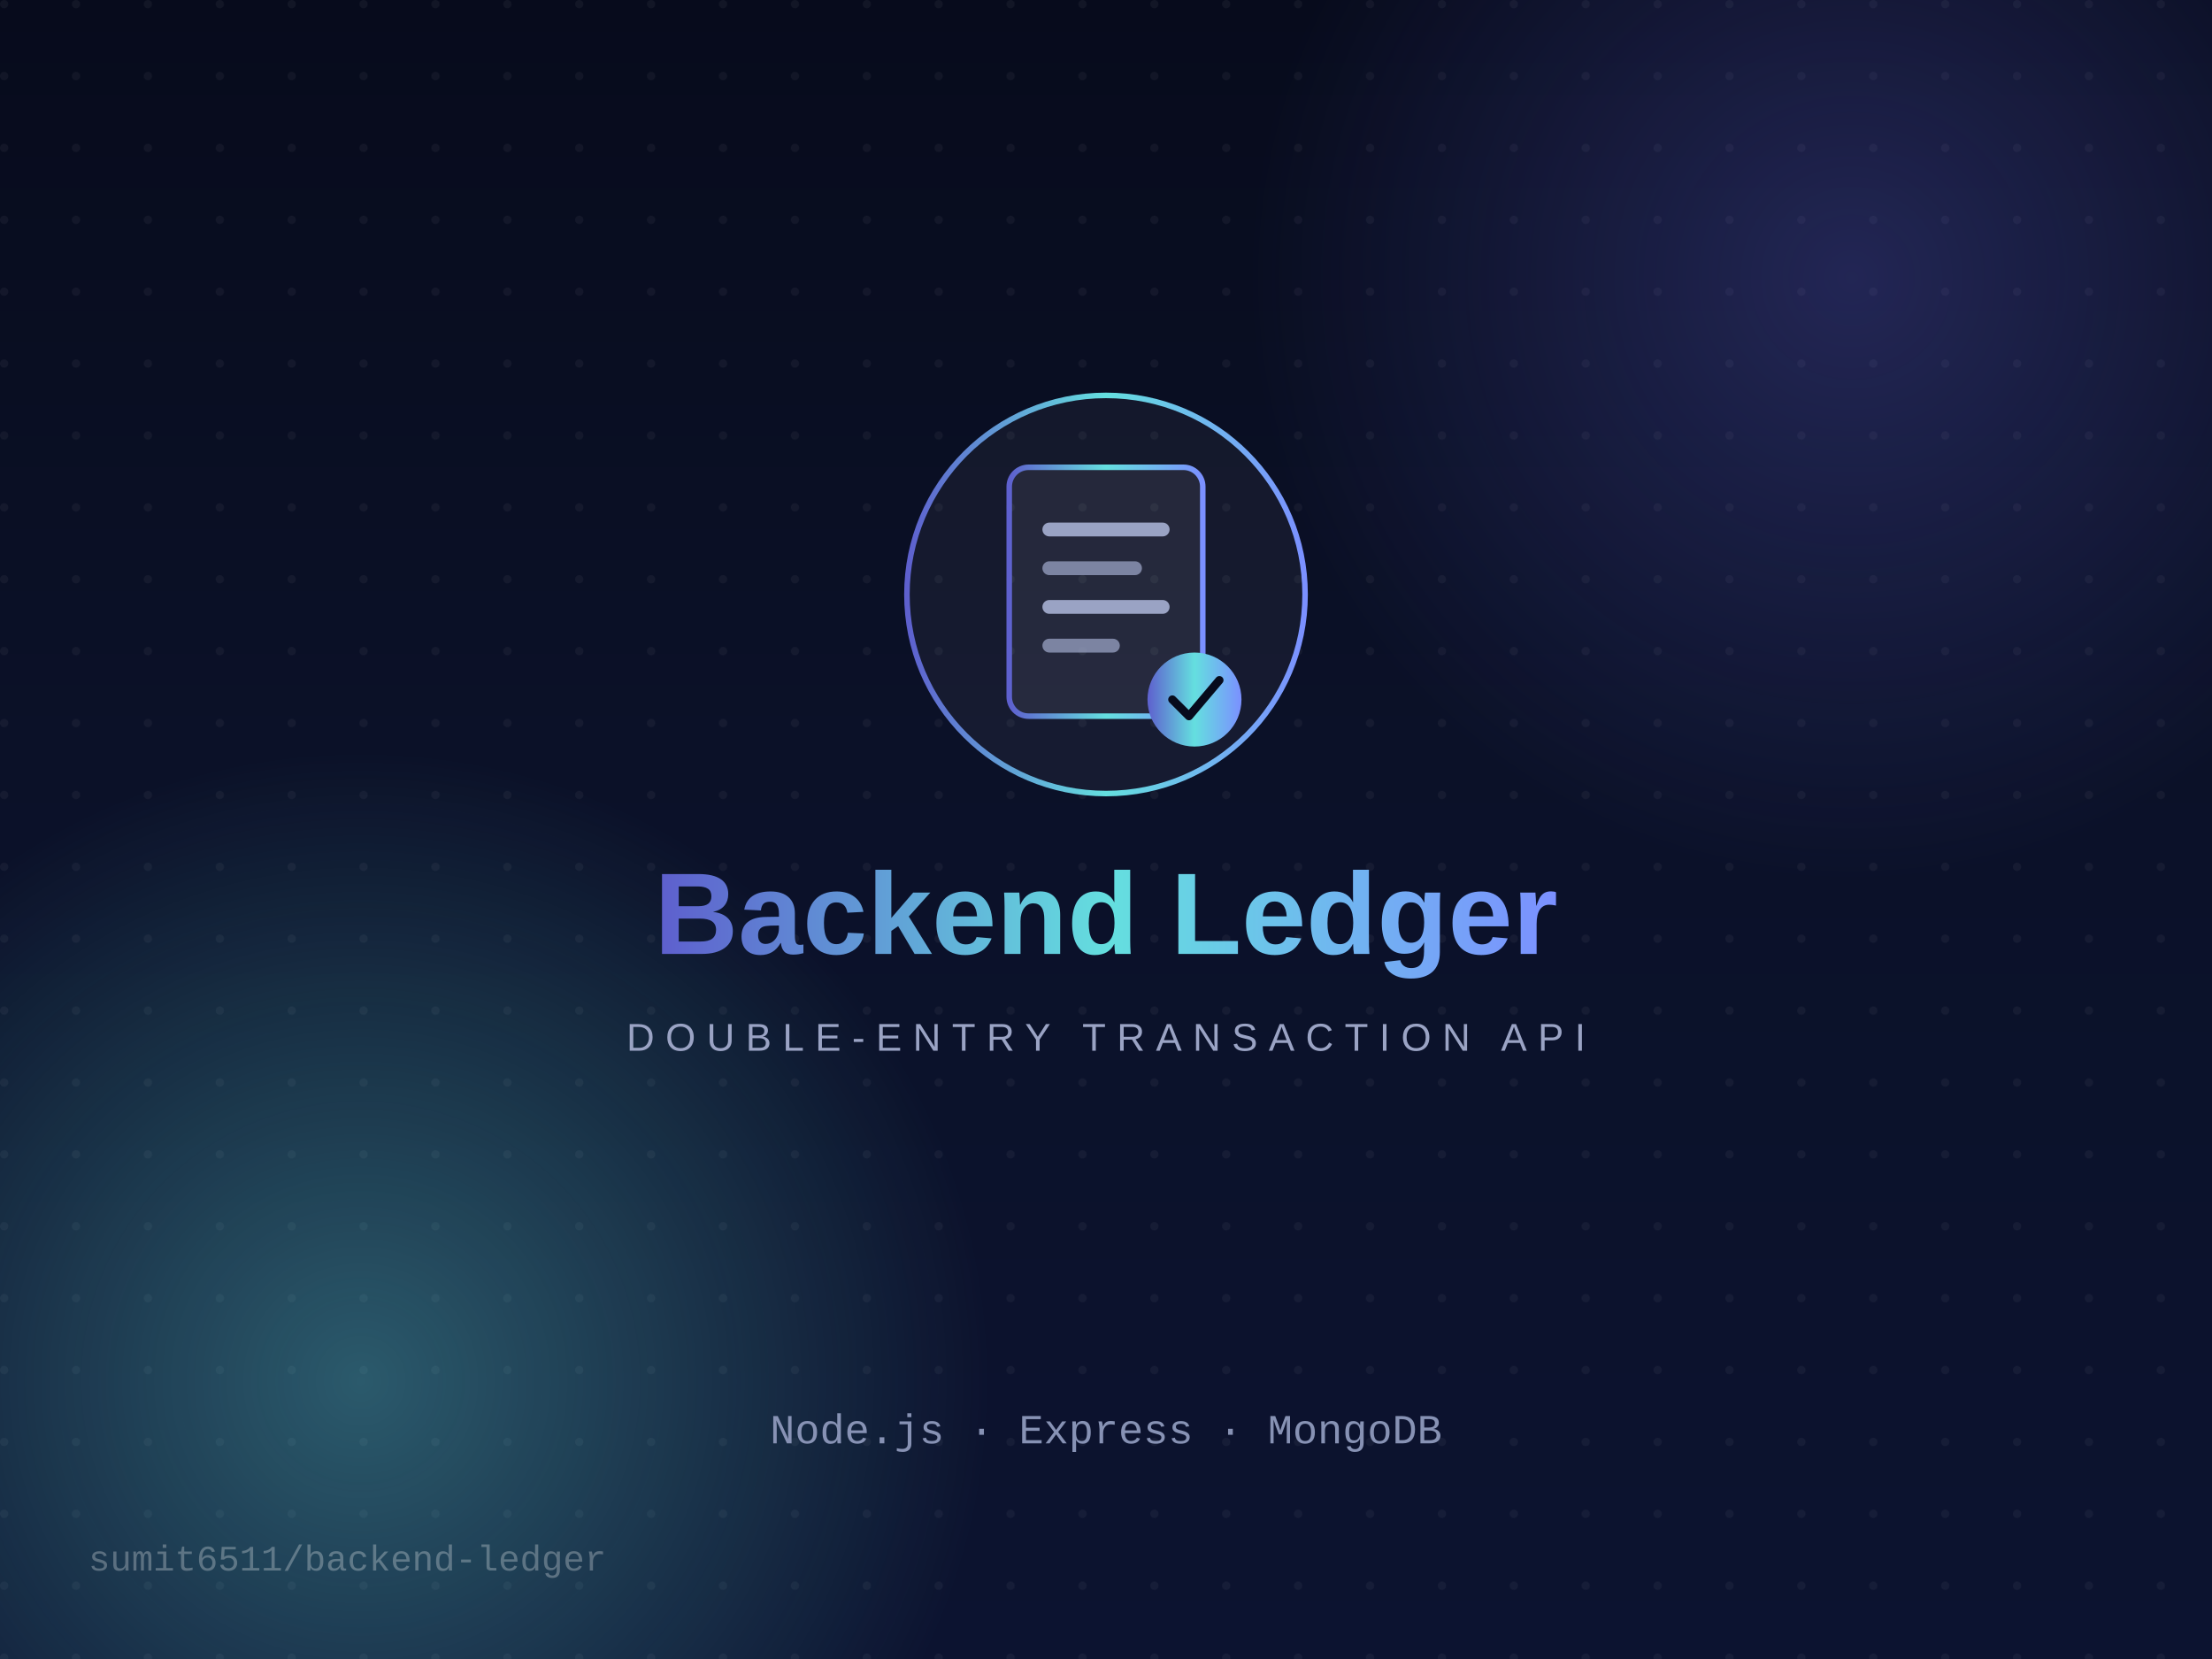
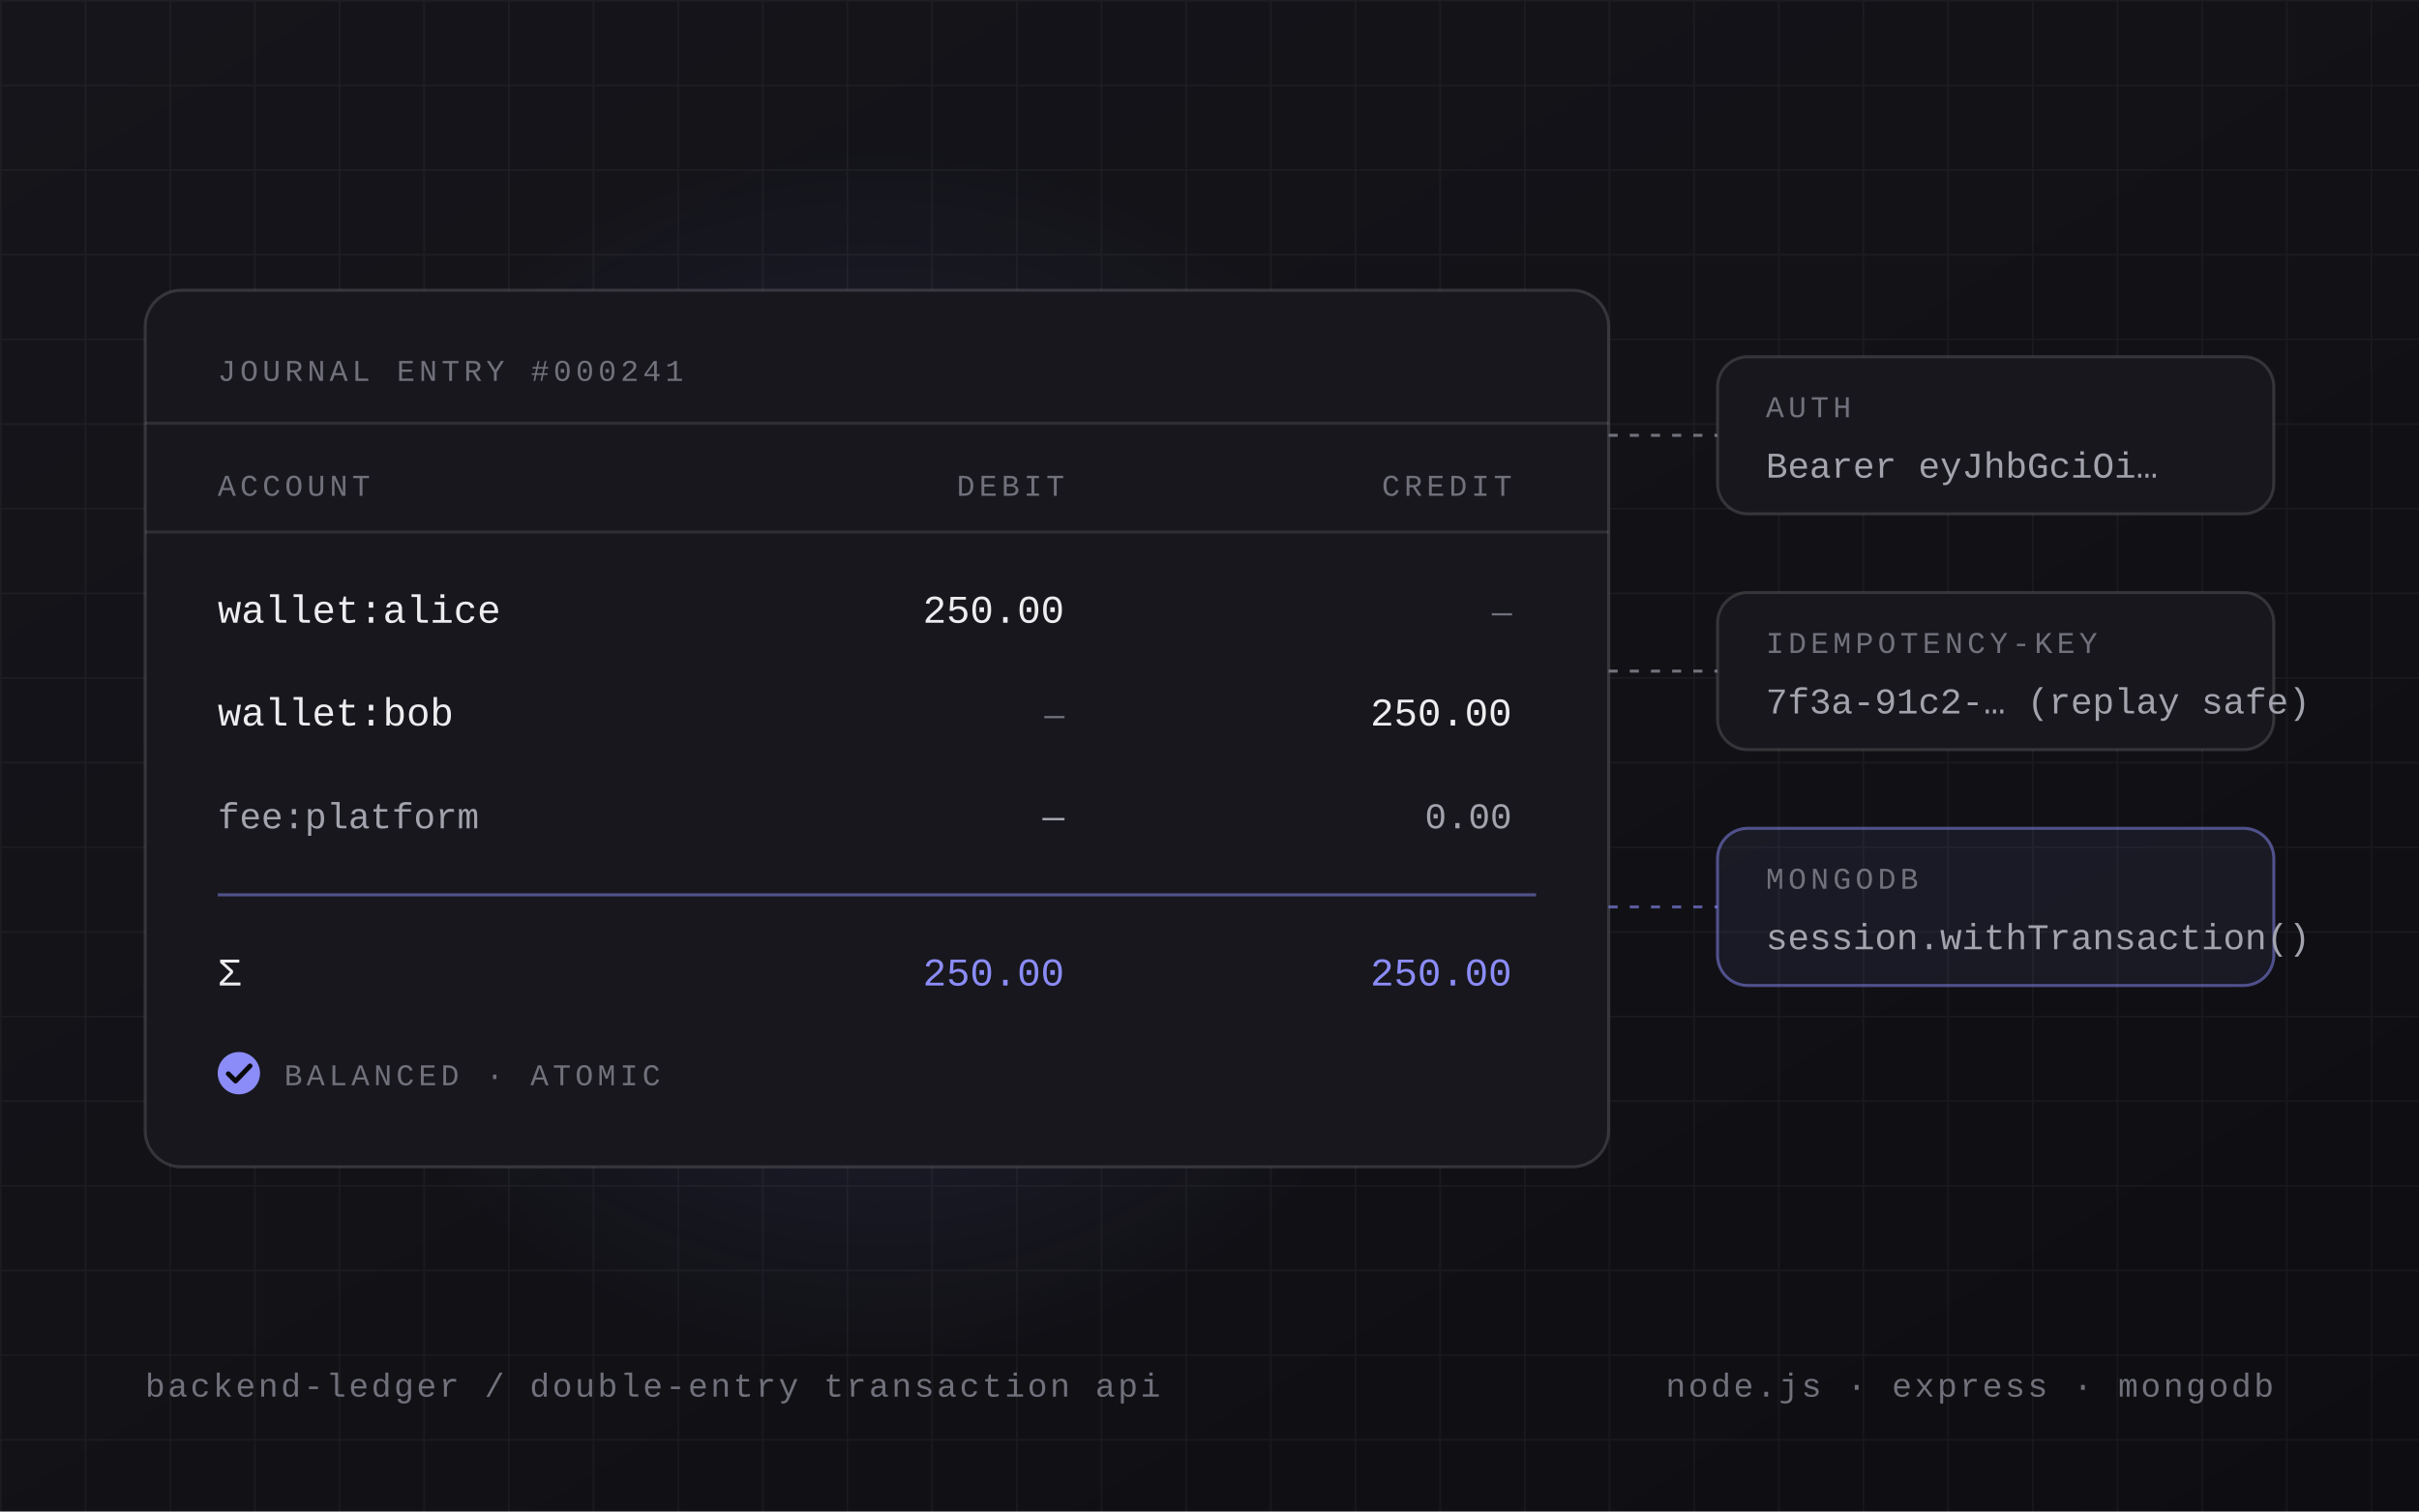
- <svg xmlns="http://www.w3.org/2000/svg" width="800" height="600" viewBox="0 0 800 600">
+ <svg xmlns="http://www.w3.org/2000/svg" width="800" height="500" viewBox="0 0 800 500" role="img" aria-labelledby="t">
  <defs>
-     <linearGradient id="bg" x1="0" y1="0" x2="0" y2="1">
-       <stop offset="0%" stop-color="#070b1c" />
-       <stop offset="45%" stop-color="#0b1128" />
-       <stop offset="100%" stop-color="#0c1330" />
+     <linearGradient id="bg" x1="0" y1="0" x2="1" y2="1">
+       <stop offset="0" stop-color="#15151b" />
+       <stop offset="1" stop-color="#0e0e12" />
    </linearGradient>
-     <linearGradient id="text-gradient" x1="0%" y1="0%" x2="100%" y2="0%">
-       <stop offset="0%" stop-color="#5e60ce" />
-       <stop offset="50%" stop-color="#64dfdf" />
-       <stop offset="100%" stop-color="#7b90ff" />
-     </linearGradient>
-     <radialGradient id="glow1" cx="50%" cy="50%" r="50%">
-       <stop offset="0%" stop-color="#64dfdf" stop-opacity="0.35" />
-       <stop offset="100%" stop-color="#64dfdf" stop-opacity="0" />
+     <pattern id="grid" width="28" height="28" patternUnits="userSpaceOnUse">
+       <path d="M28 0H0V28" fill="none" stroke="#fff" stroke-opacity="0.045" />
+     </pattern>
+     <radialGradient id="glow" cx="0.5" cy="0.5" r="0.5">
+       <stop offset="0" stop-color="#8b8cf8" stop-opacity="0.2" />
+       <stop offset="1" stop-color="#8b8cf8" stop-opacity="0" />
    </radialGradient>
-     <radialGradient id="glow2" cx="50%" cy="50%" r="50%">
-       <stop offset="0%" stop-color="#5e60ce" stop-opacity="0.3" />
-       <stop offset="100%" stop-color="#5e60ce" stop-opacity="0" />
-     </radialGradient>
-     <pattern id="dots" width="26" height="26" patternUnits="userSpaceOnUse">
-       <circle cx="1.5" cy="1.5" r="1.5" fill="#ffffff" opacity="0.045" />
-     </pattern>
  </defs>
-   <rect width="800" height="600" fill="url(#bg)" />
-   <rect width="800" height="600" fill="url(#dots)" />
-   <circle cx="130" cy="500" r="230" fill="url(#glow1)" />
-   <circle cx="670" cy="100" r="220" fill="url(#glow2)" />
-   <circle cx="400" cy="215" r="72" fill="rgba(255,255,255,0.045)" stroke="url(#text-gradient)" stroke-width="2" />
+   <style>
+     .t{font-family:ui-monospace,SFMono-Regular,Menlo,Consolas,"Liberation Mono",monospace}
+     .s{font-size:12px;fill:#a3a3ad}.m{font-size:11px;fill:#71717c;letter-spacing:.08em}.k{font-size:10px;fill:#71717c;letter-spacing:.14em}
+     .w{font-size:13px;fill:#ededf0}.b{fill:#17171d;stroke:#fff;stroke-opacity:.14}
+   </style>
+   <rect width="800" height="500" fill="url(#bg)" />
+   <rect width="800" height="500" fill="url(#grid)" />
+   <circle cx="290" cy="250" r="200" fill="url(#glow)" />
+   <rect class="b" x="48" y="96" width="484" height="290" rx="12" />
+   <text class="t k" x="72" y="126">JOURNAL ENTRY  #000241</text>
+   <line x1="48" y1="140" x2="532" y2="140" stroke="#fff" stroke-opacity=".1" />
+   <text class="t k" x="72" y="164">ACCOUNT</text>
+   <text class="t k" x="352" y="164" text-anchor="end">DEBIT</text>
+   <text class="t k" x="500" y="164" text-anchor="end">CREDIT</text>
+   <line x1="48" y1="176" x2="532" y2="176" stroke="#fff" stroke-opacity=".1" />
+   <text class="t w" x="72" y="206">wallet:alice</text>
+   <text class="t w" x="352" y="206" text-anchor="end">250.00</text>
+   <text class="t m" x="500" y="206" text-anchor="end">—</text>
+   <text class="t w" x="72" y="240">wallet:bob</text>
+   <text class="t m" x="352" y="240" text-anchor="end">—</text>
+   <text class="t w" x="500" y="240" text-anchor="end">250.00</text>
+   <text class="t s" x="72" y="274">fee:platform</text>
+   <text class="t s" x="352" y="274" text-anchor="end">—</text>
+   <text class="t s" x="500" y="274" text-anchor="end">0.00</text>
+   <line x1="72" y1="296" x2="508" y2="296" stroke="#8b8cf8" stroke-opacity=".5" />
+   <text class="t w" x="72" y="326">Σ</text>
+   <text class="t" x="352" y="326" text-anchor="end" font-size="13" fill="#8b8cf8">250.00</text>
+   <text class="t" x="500" y="326" text-anchor="end" font-size="13" fill="#8b8cf8">250.00</text>
+   <g transform="translate(72 348)">
+     <circle cx="7" cy="7" r="7" fill="#8b8cf8" />
+     <path d="M3.5 7.2l2.4 2.4 4.8-5" fill="none" stroke="#0a0a0c" stroke-width="1.6" stroke-linecap="round" stroke-linejoin="round" />
+     <text class="t k" x="22" y="11" fill="#a3a3ad">BALANCED · ATOMIC</text>
+   </g>
  <g>
-     <rect x="365" y="169" width="70" height="90" rx="7" fill="rgba(255,255,255,0.07)" stroke="url(#text-gradient)" stroke-width="2" />
-     <rect x="377" y="189" width="46" height="5" rx="2.5" fill="#9aa3c4" />
-     <rect x="377" y="203" width="36" height="5" rx="2.5" fill="#9aa3c4" opacity="0.75" />
-     <rect x="377" y="217" width="46" height="5" rx="2.5" fill="#9aa3c4" />
-     <rect x="377" y="231" width="28" height="5" rx="2.5" fill="#9aa3c4" opacity="0.75" />
-     <circle cx="432" cy="253" r="17" fill="url(#text-gradient)" />
-     <path d="M424,253 L430,259 L441,246" fill="none" stroke="#070b1c" stroke-width="3" stroke-linecap="round" stroke-linejoin="round" />
+     <rect class="b" x="568" y="118" width="184" height="52" rx="10" />
+     <text class="t k" x="584" y="138">AUTH</text>
+     <text class="t s" x="584" y="158">Bearer eyJhbGciOi…</text>
+     <line x1="532" y1="144" x2="568" y2="144" stroke="#71717c" stroke-dasharray="3 4" />
+     <rect class="b" x="568" y="196" width="184" height="52" rx="10" />
+     <text class="t k" x="584" y="216">IDEMPOTENCY-KEY</text>
+     <text class="t s" x="584" y="236">7f3a-91c2-… (replay safe)</text>
+     <line x1="532" y1="222" x2="568" y2="222" stroke="#71717c" stroke-dasharray="3 4" />
+     <rect x="568" y="274" width="184" height="52" rx="10" fill="#8b8cf8" fill-opacity=".08" stroke="#8b8cf8" stroke-opacity=".5" />
+     <text class="t k" x="584" y="294">MONGODB</text>
+     <text class="t s" x="584" y="314">session.withTransaction()</text>
+     <line x1="532" y1="300" x2="568" y2="300" stroke="#8b8cf8" stroke-opacity=".6" stroke-dasharray="3 4" />
  </g>
-   <text x="400" y="345" text-anchor="middle" font-family="Poppins, 'Segoe UI', Arial, sans-serif" font-size="42" font-weight="700" fill="url(#text-gradient)">Backend Ledger</text>
-   <text x="400" y="380" text-anchor="middle" font-family="Poppins, 'Segoe UI', Arial, sans-serif" font-size="14" letter-spacing="4" fill="#9aa3c4">DOUBLE-ENTRY TRANSACTION API</text>
-   <text x="400" y="522" text-anchor="middle" font-family="'Roboto Mono', 'Courier New', monospace" font-size="15" fill="#8792b4">Node.js · Express · MongoDB</text>
-   <text x="32" y="568" font-family="'Roboto Mono', 'Courier New', monospace" font-size="13" fill="rgba(255,255,255,0.28)">sumit6511/backend-ledger</text>
+   <text class="t m" x="48" y="462">backend-ledger / double-entry transaction api</text>
+   <text class="t m" x="752" y="462" text-anchor="end">node.js · express · mongodb</text>
</svg>
